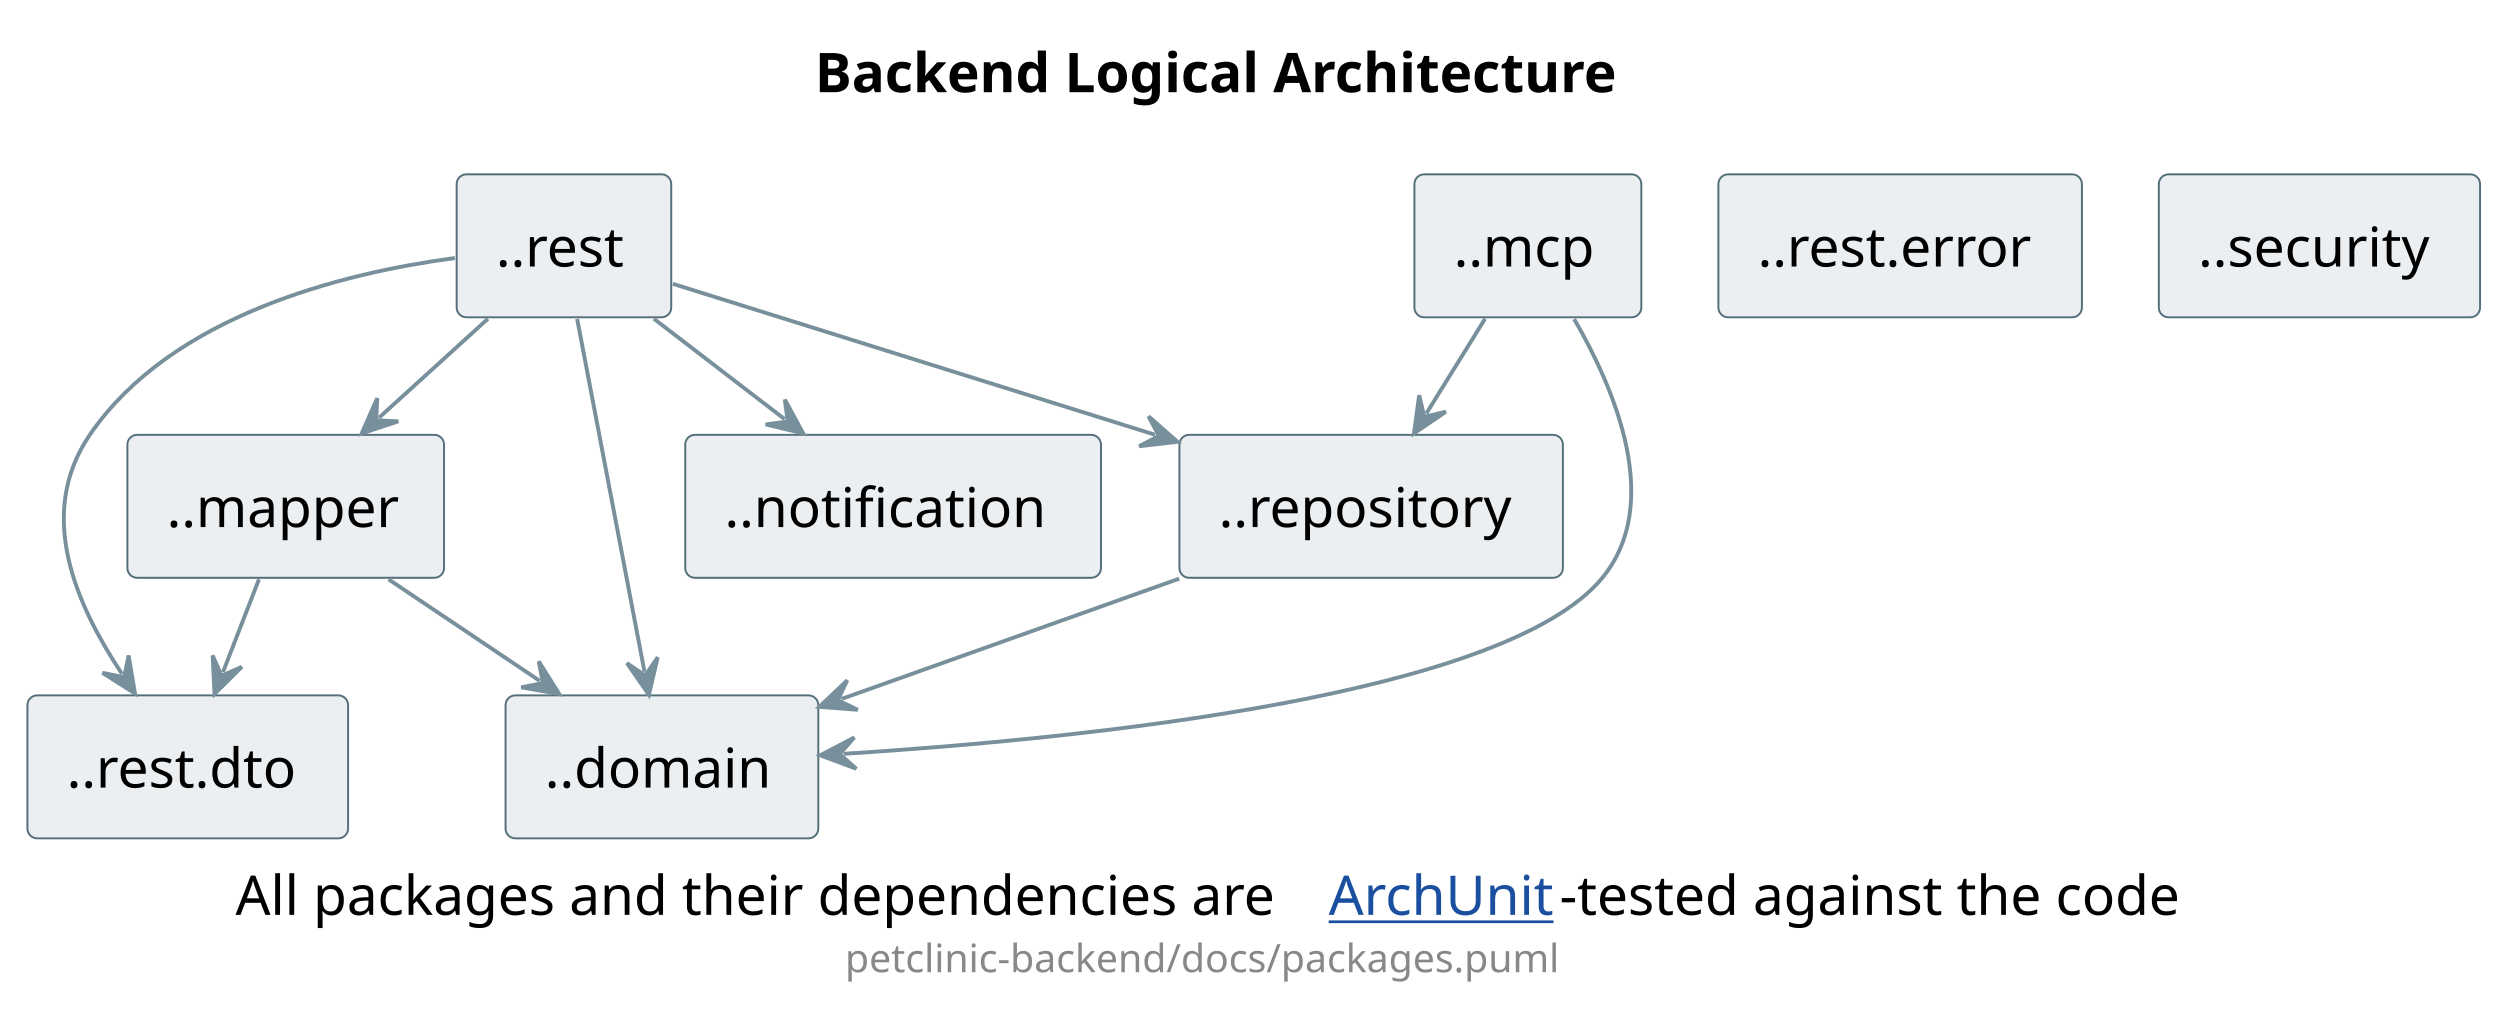
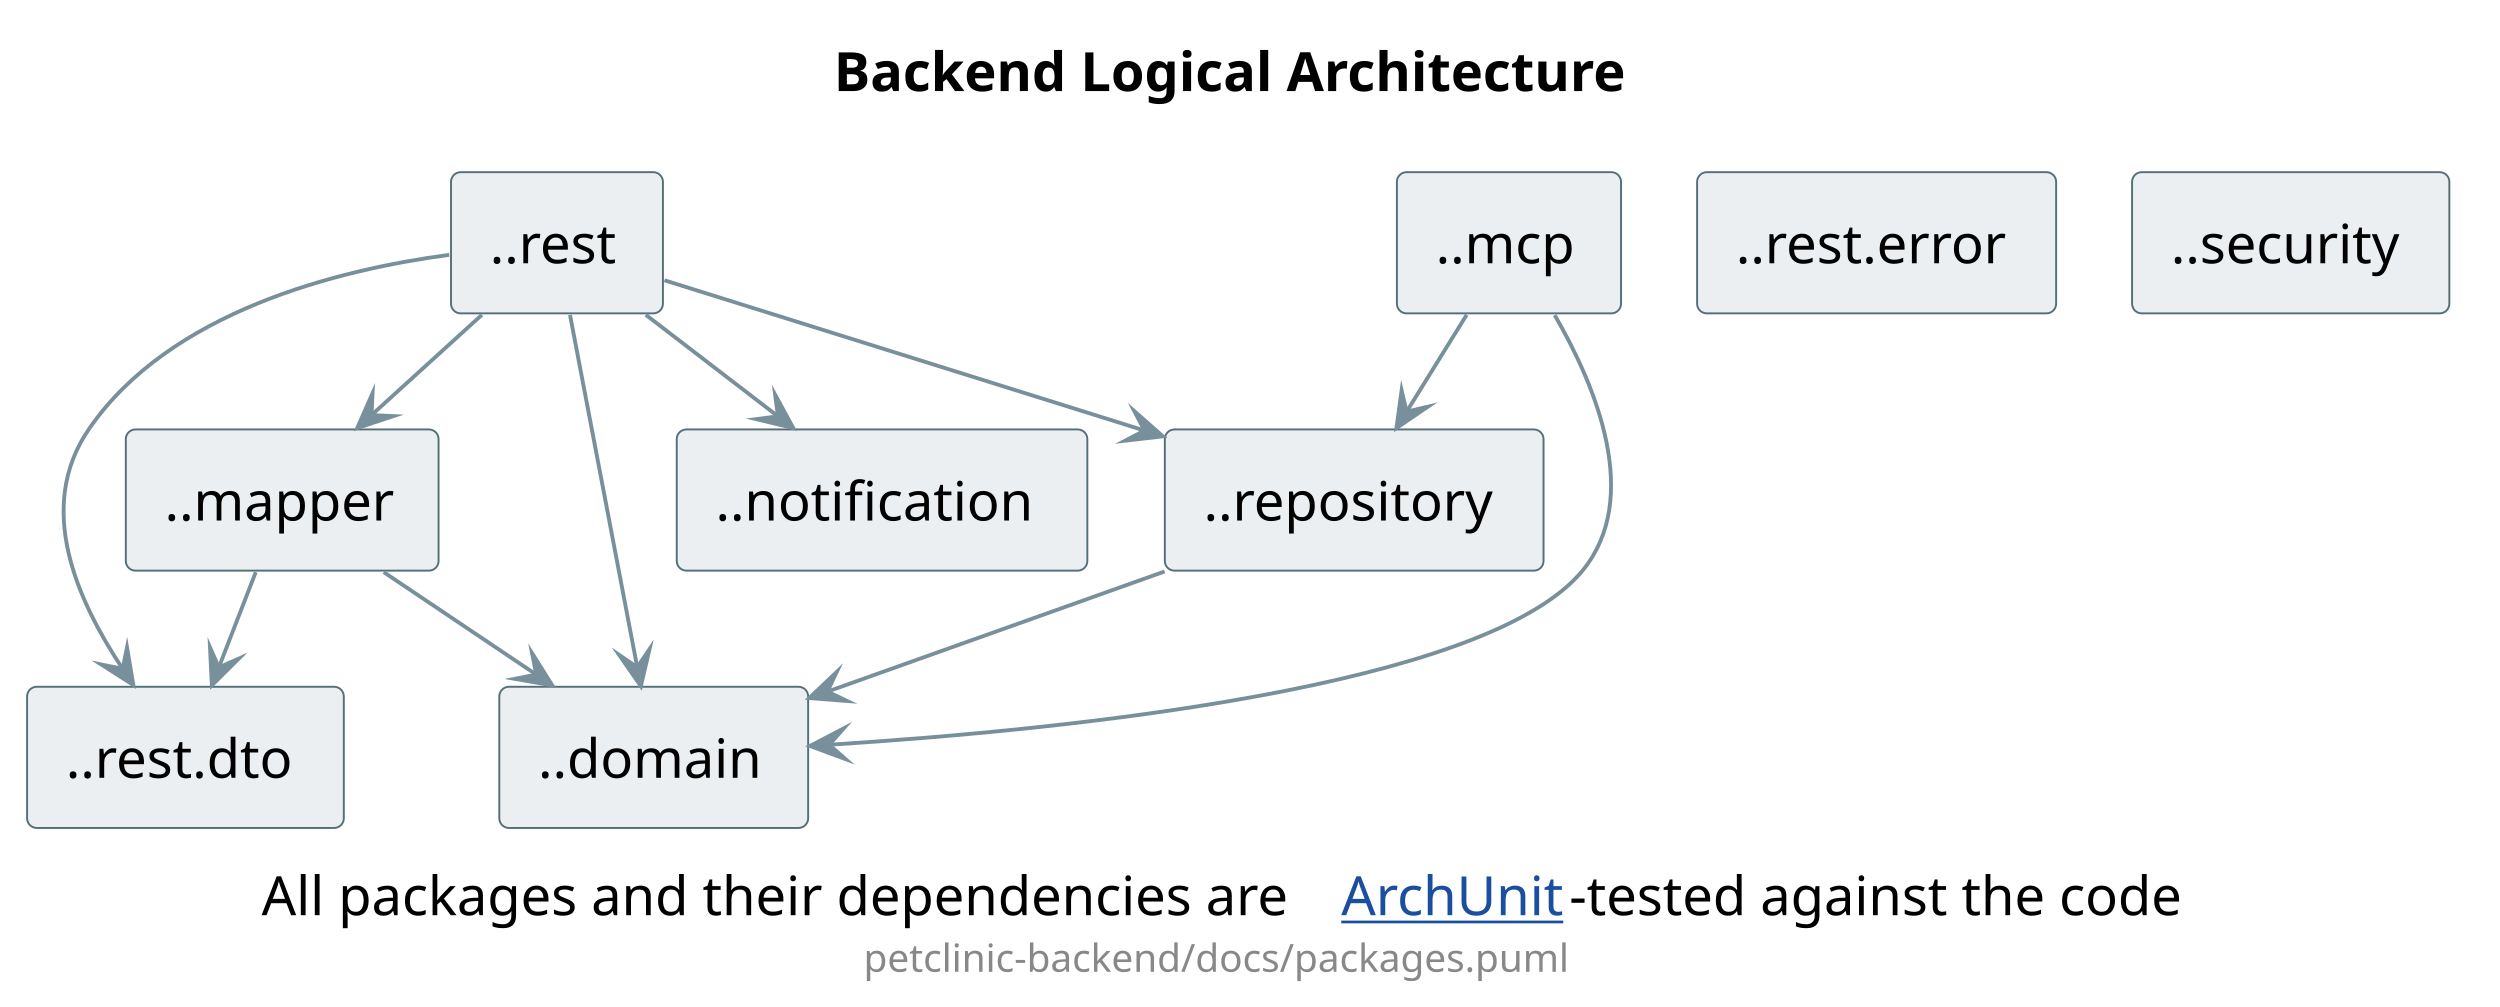
- <svg xmlns="http://www.w3.org/2000/svg" xmlns:xlink="http://www.w3.org/1999/xlink" contentStyleType="text/css" data-diagram-type="DESCRIPTION" height="258px" preserveAspectRatio="none" style="width:638px;height:258px;background:#FFFFFF;" version="1.1" viewBox="0 0 638 258" width="638px" zoomAndPan="magnify">
+ <svg xmlns="http://www.w3.org/2000/svg" xmlns:xlink="http://www.w3.org/1999/xlink" version="1.1" data-diagram-type="DESCRIPTION" style="width:646px;height:260px;background:#FFFFFF;" width="646px" height="260px" viewBox="0 0 646 260" zoomAndPan="magnify" preserveAspectRatio="none" contentStyleType="text/css">
  <defs />
-   <g>
+   <g font-family="sans-serif" lengthAdjust="spacing">
    <g class="title" data-source-line="2">
-       <text fill="#000000" font-family="sans-serif" font-size="14" font-weight="bold" lengthAdjust="spacing" textLength="209.002" x="207.955" y="23.535">Backend Logical Architecture</text>
+       <text x="215.455" y="23.535" fill="#000" font-size="14" textLength="209.002" font-weight="700">Backend Logical Architecture</text>
    </g>
-     <g class="entity" data-qualified-name="..rest" data-source-line="25" id="ent0002">
-       <rect fill="#ECEFF1" height="36.488" rx="2.5" ry="2.5" style="stroke:#546E7A;stroke-width:0.5;" width="54.761" x="116.54" y="44.488" />
-       <text fill="#000000" font-family="sans-serif" font-size="14" lengthAdjust="spacing" textLength="34.761" x="126.54" y="68.023">..rest</text>
+     <g class="entity" data-qualified-name="..rest" id="ent0001" data-source-line="25">
+       <rect x="116.54" y="44.488" width="54.761" height="36.488" fill="#ECEFF1" style="stroke:#546E7A;stroke-width:0.5;" rx="2.5" ry="2.5" />
+       <text x="126.54" y="68.023" fill="#000" font-size="14" textLength="34.761">..rest</text>
    </g>
-     <g class="entity" data-qualified-name="..mcp" data-source-line="26" id="ent0003">
-       <rect fill="#ECEFF1" height="36.488" rx="2.5" ry="2.5" style="stroke:#546E7A;stroke-width:0.5;" width="57.912" x="360.96" y="44.488" />
-       <text fill="#000000" font-family="sans-serif" font-size="14" lengthAdjust="spacing" textLength="37.912" x="370.96" y="68.023">..mcp</text>
+     <g class="entity" data-qualified-name="..mcp" id="ent0002" data-source-line="26">
+       <rect x="360.96" y="44.488" width="57.912" height="36.488" fill="#ECEFF1" style="stroke:#546E7A;stroke-width:0.5;" rx="2.5" ry="2.5" />
+       <text x="370.96" y="68.023" fill="#000" font-size="14" textLength="37.912">..mcp</text>
    </g>
-     <g class="entity" data-qualified-name="..rest.error" data-source-line="27" id="ent0004">
-       <rect fill="#ECEFF1" height="36.488" rx="2.5" ry="2.5" style="stroke:#546E7A;stroke-width:0.5;" width="92.775" x="438.53" y="44.488" />
-       <text fill="#000000" font-family="sans-serif" font-size="14" lengthAdjust="spacing" textLength="72.775" x="448.53" y="68.023">..rest.error</text>
+     <g class="entity" data-qualified-name="..rest.error" id="ent0003" data-source-line="27">
+       <rect x="438.53" y="44.488" width="92.775" height="36.488" fill="#ECEFF1" style="stroke:#546E7A;stroke-width:0.5;" rx="2.5" ry="2.5" />
+       <text x="448.53" y="68.023" fill="#000" font-size="14" textLength="72.775">..rest.error</text>
    </g>
-     <g class="entity" data-qualified-name="..security" data-source-line="28" id="ent0005">
-       <rect fill="#ECEFF1" height="36.488" rx="2.5" ry="2.5" style="stroke:#546E7A;stroke-width:0.5;" width="81.981" x="550.93" y="44.488" />
-       <text fill="#000000" font-family="sans-serif" font-size="14" lengthAdjust="spacing" textLength="61.981" x="560.93" y="68.023">..security</text>
+     <g class="entity" data-qualified-name="..security" id="ent0004" data-source-line="28">
+       <rect x="550.93" y="44.488" width="81.981" height="36.488" fill="#ECEFF1" style="stroke:#546E7A;stroke-width:0.5;" rx="2.5" ry="2.5" />
+       <text x="560.93" y="68.023" fill="#000" font-size="14" textLength="61.981">..security</text>
    </g>
-     <g class="entity" data-qualified-name="..mapper" data-source-line="29" id="ent0006">
-       <rect fill="#ECEFF1" height="36.488" rx="2.5" ry="2.5" style="stroke:#546E7A;stroke-width:0.5;" width="80.812" x="32.51" y="110.968" />
-       <text fill="#000000" font-family="sans-serif" font-size="14" lengthAdjust="spacing" textLength="60.812" x="42.51" y="134.503">..mapper</text>
+     <g class="entity" data-qualified-name="..mapper" id="ent0005" data-source-line="29">
+       <rect x="32.51" y="110.968" width="80.813" height="36.488" fill="#ECEFF1" style="stroke:#546E7A;stroke-width:0.5;" rx="2.5" ry="2.5" />
+       <text x="42.51" y="134.503" fill="#000" font-size="14" textLength="60.813">..mapper</text>
    </g>
-     <g class="entity" data-qualified-name="..repository" data-source-line="30" id="ent0007">
-       <rect fill="#ECEFF1" height="36.488" rx="2.5" ry="2.5" style="stroke:#546E7A;stroke-width:0.5;" width="97.861" x="300.99" y="110.968" />
-       <text fill="#000000" font-family="sans-serif" font-size="14" lengthAdjust="spacing" textLength="77.861" x="310.99" y="134.503">..repository</text>
+     <g class="entity" data-qualified-name="..repository" id="ent0006" data-source-line="30">
+       <rect x="300.99" y="110.968" width="97.861" height="36.488" fill="#ECEFF1" style="stroke:#546E7A;stroke-width:0.5;" rx="2.5" ry="2.5" />
+       <text x="310.99" y="134.503" fill="#000" font-size="14" textLength="77.861">..repository</text>
    </g>
-     <g class="entity" data-qualified-name="..notification" data-source-line="31" id="ent0008">
-       <rect fill="#ECEFF1" height="36.488" rx="2.5" ry="2.5" style="stroke:#546E7A;stroke-width:0.5;" width="106.099" x="174.87" y="110.968" />
-       <text fill="#000000" font-family="sans-serif" font-size="14" lengthAdjust="spacing" textLength="86.099" x="184.87" y="134.503">..notification</text>
+     <g class="entity" data-qualified-name="..notification" id="ent0007" data-source-line="31">
+       <rect x="174.87" y="110.968" width="106.099" height="36.488" fill="#ECEFF1" style="stroke:#546E7A;stroke-width:0.5;" rx="2.5" ry="2.5" />
+       <text x="184.87" y="134.503" fill="#000" font-size="14" textLength="86.099">..notification</text>
    </g>
-     <g class="entity" data-qualified-name="..rest.dto" data-source-line="32" id="ent0009">
-       <rect fill="#ECEFF1" height="36.488" rx="2.5" ry="2.5" style="stroke:#546E7A;stroke-width:0.5;" width="81.838" x="7" y="177.458" />
-       <text fill="#000000" font-family="sans-serif" font-size="14" lengthAdjust="spacing" textLength="61.838" x="17" y="200.993">..rest.dto</text>
+     <g class="entity" data-qualified-name="..rest.dto" id="ent0008" data-source-line="32">
+       <rect x="7" y="177.458" width="81.838" height="36.488" fill="#ECEFF1" style="stroke:#546E7A;stroke-width:0.5;" rx="2.5" ry="2.5" />
+       <text x="17" y="200.993" fill="#000" font-size="14" textLength="61.838">..rest.dto</text>
    </g>
-     <g class="entity" data-qualified-name="..domain" data-source-line="33" id="ent0010">
-       <rect fill="#ECEFF1" height="36.488" rx="2.5" ry="2.5" style="stroke:#546E7A;stroke-width:0.5;" width="79.808" x="129.02" y="177.458" />
-       <text fill="#000000" font-family="sans-serif" font-size="14" lengthAdjust="spacing" textLength="59.808" x="139.02" y="200.993">..domain</text>
+     <g class="entity" data-qualified-name="..domain" id="ent0009" data-source-line="33">
+       <rect x="129.02" y="177.458" width="79.808" height="36.488" fill="#ECEFF1" style="stroke:#546E7A;stroke-width:0.5;" rx="2.5" ry="2.5" />
+       <text x="139.02" y="200.993" fill="#000" font-size="14" textLength="59.808">..domain</text>
    </g>
-     <g class="link" data-entity-1="ent0007" data-entity-2="ent0010" data-link-type="dependency" data-source-line="35" id="lnk11">
-       <path d="M300.94,147.668 C272.15,157.928 241.853,168.726 214.743,178.376" fill="none" id="..repository-to-..domain" style="stroke:#78909C;stroke-width:1;" />
-       <polygon fill="#78909C" points="209.09,180.388,218.91,181.139,213.8,178.712,216.227,173.602,209.09,180.388" style="stroke:#78909C;stroke-width:1;" />
+     <g class="link" data-entity-1="ent0006" data-entity-2="ent0009" id="lnk10" data-source-line="35" data-link-type="dependency">
+       <path d="M300.94,147.668 C272.15,157.928 240.91,169.062 213.8,178.712" style="stroke:#78909C;stroke-width:1;" fill="none" id="..repository-to-..domain" />
+       <polygon points="209.09,180.388,218.91,181.139,213.8,178.712,216.227,173.602,209.09,180.388" fill="#78909C" style="stroke:#78909C;stroke-width:1;stroke-linejoin:miter;stroke-miterlimit:10;" />
    </g>
-     <g class="link" data-entity-1="ent0006" data-entity-2="ent0010" data-link-type="dependency" data-source-line="36" id="lnk12">
-       <path d="M99.15,147.838 C112.7,156.938 124.2,164.661 137.74,173.761" fill="none" id="..mapper-to-..domain" style="stroke:#78909C;stroke-width:1;" />
-       <polygon fill="#78909C" points="142.72,177.108,137.482,168.768,138.57,174.319,133.019,175.408,142.72,177.108" style="stroke:#78909C;stroke-width:1;" />
+     <g class="link" data-entity-1="ent0005" data-entity-2="ent0009" id="lnk11" data-source-line="36" data-link-type="dependency">
+       <path d="M99.15,147.838 C112.7,156.938 125.03,165.219 138.57,174.319" style="stroke:#78909C;stroke-width:1;" fill="none" id="..mapper-to-..domain" />
+       <polygon points="142.72,177.108,137.482,168.768,138.57,174.319,133.019,175.408,142.72,177.108" fill="#78909C" style="stroke:#78909C;stroke-width:1;stroke-linejoin:miter;stroke-miterlimit:10;" />
    </g>
-     <g class="link" data-entity-1="ent0006" data-entity-2="ent0009" data-link-type="dependency" data-source-line="37" id="lnk13">
-       <path d="M66.09,147.838 C62.56,156.938 60.44,162.414 56.91,171.514" fill="none" id="..mapper-to-..rest.dto" style="stroke:#78909C;stroke-width:1;" />
-       <polygon fill="#78909C" points="54.74,177.108,61.724,170.164,56.548,172.447,54.266,167.271,54.74,177.108" style="stroke:#78909C;stroke-width:1;" />
+     <g class="link" data-entity-1="ent0005" data-entity-2="ent0008" id="lnk12" data-source-line="37" data-link-type="dependency">
+       <path d="M66.09,147.838 C62.56,156.938 60.078,163.347 56.548,172.447" style="stroke:#78909C;stroke-width:1;" fill="none" id="..mapper-to-..rest.dto" />
+       <polygon points="54.74,177.108,61.724,170.164,56.548,172.447,54.266,167.271,54.74,177.108" fill="#78909C" style="stroke:#78909C;stroke-width:1;stroke-linejoin:miter;stroke-miterlimit:10;" />
    </g>
-     <g class="link" data-entity-1="ent0002" data-entity-2="ent0010" data-link-type="dependency" data-source-line="38" id="lnk14">
-       <path d="M147.29,81.388 C152.09,106.528 159.705,146.445 164.475,171.425" fill="none" id="..rest-to-..domain" style="stroke:#78909C;stroke-width:1;" />
-       <polygon fill="#78909C" points="165.6,177.318,167.841,167.728,164.662,172.407,159.983,169.228,165.6,177.318" style="stroke:#78909C;stroke-width:1;" />
+     <g class="link" data-entity-1="ent0001" data-entity-2="ent0009" id="lnk13" data-source-line="38" data-link-type="dependency">
+       <path d="M147.29,81.388 C152.09,106.528 159.892,147.427 164.662,172.407" style="stroke:#78909C;stroke-width:1;" fill="none" id="..rest-to-..domain" />
+       <polygon points="165.6,177.318,167.841,167.728,164.662,172.407,159.983,169.228,165.6,177.318" fill="#78909C" style="stroke:#78909C;stroke-width:1;stroke-linejoin:miter;stroke-miterlimit:10;" />
    </g>
-     <g class="link" data-entity-1="ent0002" data-entity-2="ent0007" data-link-type="dependency" data-source-line="39" id="lnk15">
-       <path d="M171.7,72.428 C204.65,82.738 254.444,98.325 294.774,110.955" fill="none" id="..rest-to-..repository" style="stroke:#78909C;stroke-width:1;" />
-       <polygon fill="#78909C" points="300.5,112.748,293.107,106.241,295.728,111.254,290.716,113.876,300.5,112.748" style="stroke:#78909C;stroke-width:1;" />
+     <g class="link" data-entity-1="ent0001" data-entity-2="ent0006" id="lnk14" data-source-line="39" data-link-type="dependency">
+       <path d="M171.7,72.428 C204.65,82.738 255.399,98.624 295.729,111.254" style="stroke:#78909C;stroke-width:1;" fill="none" id="..rest-to-..repository" />
+       <polygon points="300.5,112.748,293.107,106.241,295.729,111.254,290.716,113.876,300.5,112.748" fill="#78909C" style="stroke:#78909C;stroke-width:1;stroke-linejoin:miter;stroke-miterlimit:10;" />
    </g>
-     <g class="link" data-entity-1="ent0002" data-entity-2="ent0006" data-link-type="dependency" data-source-line="40" id="lnk16">
-       <path d="M124.52,81.348 C114.5,90.448 106.75,97.482 96.74,106.582" fill="none" id="..rest-to-..mapper" style="stroke:#78909C;stroke-width:1;" />
-       <polygon fill="#78909C" points="92.3,110.618,101.65,107.524,96,107.255,96.269,101.605,92.3,110.618" style="stroke:#78909C;stroke-width:1;" />
+     <g class="link" data-entity-1="ent0001" data-entity-2="ent0005" id="lnk15" data-source-line="40" data-link-type="dependency">
+       <path d="M124.52,81.348 C114.5,90.448 106.01,98.155 96,107.255" style="stroke:#78909C;stroke-width:1;" fill="none" id="..rest-to-..mapper" />
+       <polygon points="92.3,110.618,101.65,107.524,96,107.255,96.269,101.604,92.3,110.618" fill="#78909C" style="stroke:#78909C;stroke-width:1;stroke-linejoin:miter;stroke-miterlimit:10;" />
    </g>
-     <g class="link" data-entity-1="ent0002" data-entity-2="ent0009" data-link-type="dependency" data-source-line="41" id="lnk17">
-       <path d="M116.09,65.848 C87.3,69.698 43.72,80.528 22.92,110.968 C9.14,131.138 19.269,154.054 31.139,171.994" fill="none" id="..rest-to-..rest.dto" style="stroke:#78909C;stroke-width:1;" />
-       <polygon fill="#78909C" points="34.45,176.998,32.82,167.285,31.691,172.828,26.148,171.7,34.45,176.998" style="stroke:#78909C;stroke-width:1;" />
+     <g class="link" data-entity-1="ent0001" data-entity-2="ent0008" id="lnk16" data-source-line="41" data-link-type="dependency">
+       <path d="M116.09,65.848 C87.3,69.698 43.72,80.528 22.92,110.968 C9.14,131.138 19.821,154.888 31.691,172.828" style="stroke:#78909C;stroke-width:1;" fill="none" id="..rest-to-..rest.dto" />
+       <polygon points="34.45,176.998,32.82,167.285,31.691,172.828,26.148,171.7,34.45,176.998" fill="#78909C" style="stroke:#78909C;stroke-width:1;stroke-linejoin:miter;stroke-miterlimit:10;" />
    </g>
-     <g class="link" data-entity-1="ent0002" data-entity-2="ent0008" data-link-type="dependency" data-source-line="42" id="lnk18">
-       <path d="M166.87,81.348 C178.72,90.448 188.381,97.864 200.231,106.964" fill="none" id="..rest-to-..notification" style="stroke:#78909C;stroke-width:1;" />
-       <polygon fill="#78909C" points="204.99,110.618,200.288,101.964,201.024,107.573,195.416,108.309,204.99,110.618" style="stroke:#78909C;stroke-width:1;" />
+     <g class="link" data-entity-1="ent0001" data-entity-2="ent0007" id="lnk17" data-source-line="42" data-link-type="dependency">
+       <path d="M166.87,81.348 C178.72,90.448 189.174,98.473 201.024,107.573" style="stroke:#78909C;stroke-width:1;" fill="none" id="..rest-to-..notification" />
+       <polygon points="204.99,110.618,200.288,101.964,201.024,107.573,195.416,108.309,204.99,110.618" fill="#78909C" style="stroke:#78909C;stroke-width:1;stroke-linejoin:miter;stroke-miterlimit:10;" />
    </g>
-     <g class="link" data-entity-1="ent0003" data-entity-2="ent0010" data-link-type="dependency" data-source-line="43" id="lnk19">
-       <path d="M401.73,81.418 C412.43,99.878 424.35,128.688 408.92,147.458 C384.1,177.638 276.968,188.458 215.288,192.378" fill="none" id="..mcp-to-..domain" style="stroke:#78909C;stroke-width:1;" />
-       <polygon fill="#78909C" points="209.3,192.758,218.536,196.179,214.29,192.441,218.028,188.196,209.3,192.758" style="stroke:#78909C;stroke-width:1;" />
+     <g class="link" data-entity-1="ent0002" data-entity-2="ent0009" id="lnk18" data-source-line="43" data-link-type="dependency">
+       <path d="M401.73,81.418 C412.43,99.878 424.35,128.688 408.92,147.458 C384.1,177.638 275.97,188.521 214.29,192.441" style="stroke:#78909C;stroke-width:1;" fill="none" id="..mcp-to-..domain" />
+       <polygon points="209.3,192.758,218.536,196.179,214.29,192.441,218.028,188.196,209.3,192.758" fill="#78909C" style="stroke:#78909C;stroke-width:1;stroke-linejoin:miter;stroke-miterlimit:10;" />
    </g>
-     <g class="link" data-entity-1="ent0003" data-entity-2="ent0007" data-link-type="dependency" data-source-line="44" id="lnk20">
-       <path d="M378.99,81.348 C373.34,90.448 369.641,96.418 364.001,105.518" fill="none" id="..mcp-to-..repository" style="stroke:#78909C;stroke-width:1;" />
-       <polygon fill="#78909C" points="360.84,110.618,368.981,105.076,363.474,106.368,362.181,100.861,360.84,110.618" style="stroke:#78909C;stroke-width:1;" />
+     <g class="link" data-entity-1="ent0002" data-entity-2="ent0006" id="lnk19" data-source-line="44" data-link-type="dependency">
+       <path d="M378.99,81.348 C373.34,90.448 369.114,97.268 363.474,106.368" style="stroke:#78909C;stroke-width:1;" fill="none" id="..mcp-to-..repository" />
+       <polygon points="360.84,110.618,368.981,105.076,363.474,106.368,362.181,100.861,360.84,110.618" fill="#78909C" style="stroke:#78909C;stroke-width:1;stroke-linejoin:miter;stroke-miterlimit:10;" />
    </g>
    <g class="caption" data-source-line="3">
-       <text fill="#000000" font-family="sans-serif" font-size="14" lengthAdjust="spacing" textLength="274.552" x="60.097" y="233.482">All packages and their dependencies are</text>
-       <a href="https://www.archunit.org/" target="_top" title="What is ArchUnit?" xlink:actuate="onRequest" xlink:href="https://www.archunit.org/" xlink:show="new" xlink:title="What is ArchUnit?" xlink:type="simple">
-         <text fill="#1A4FA0" font-family="sans-serif" font-size="14" lengthAdjust="spacing" text-decoration="underline" textLength="58.919" x="339.078" y="233.482">ArchUnit</text>
+       <text x="67.597" y="236.482" fill="#000" font-size="14" textLength="274.552">All packages and their dependencies are</text>
+       <a target="_top" href="https://www.archunit.org/" xlink:href="https://www.archunit.org/" xlink:type="simple" xlink:actuate="onRequest" xlink:show="new" title="What is ArchUnit?" xlink:title="What is ArchUnit?">
+         <text x="346.578" y="236.482" fill="#1A4FA0" font-size="14" textLength="58.919" text-decoration="underline">ArchUnit</text>
      </a>
-       <text fill="#000000" font-family="sans-serif" font-size="14" lengthAdjust="spacing" textLength="166.817" x="397.997" y="233.482">-tested against the code</text>
+       <text x="405.497" y="236.482" fill="#000" font-size="14" textLength="166.817">-tested against the code</text>
    </g>
    <g class="footer" data-source-line="4">
-       <text fill="#888888" font-family="sans-serif" font-size="10" lengthAdjust="spacing" textLength="193.613" x="215.649" y="248.103">petclinic-backend/docs/packages.puml</text>
+       <text x="223.149" y="251.103" fill="#888" font-size="10" textLength="193.613">petclinic-backend/docs/packages.puml</text>
    </g>
  </g>
</svg>
